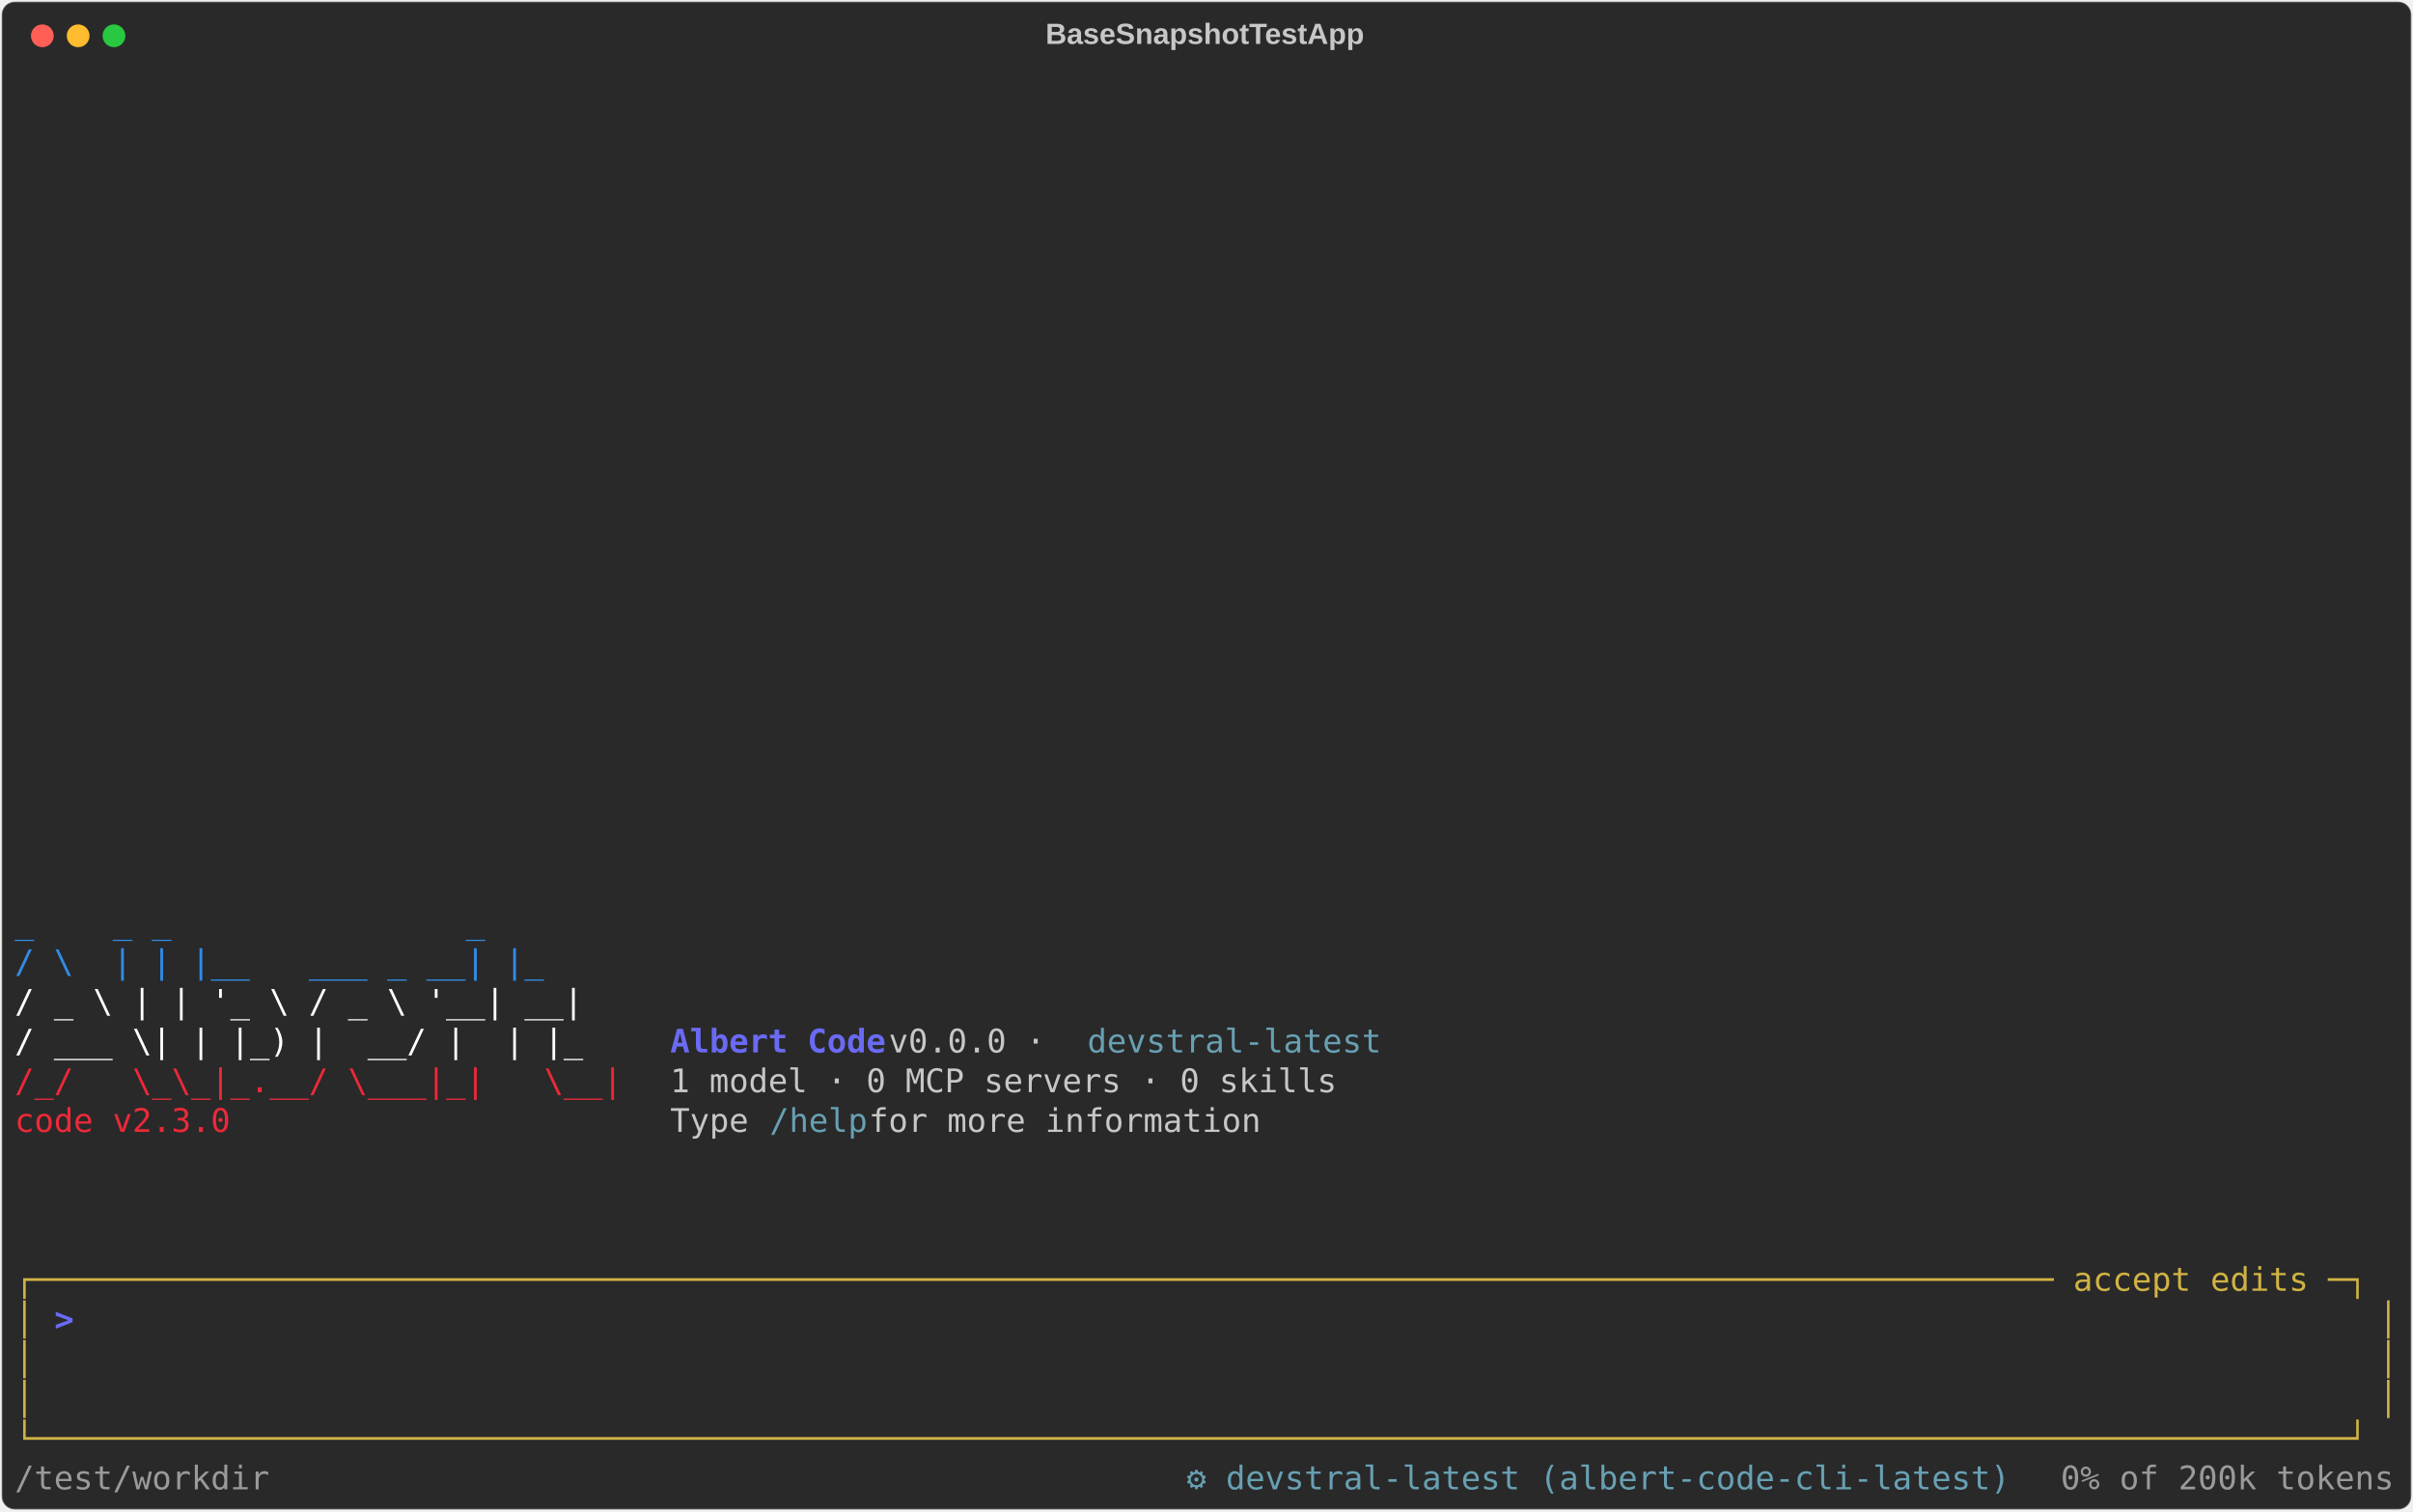
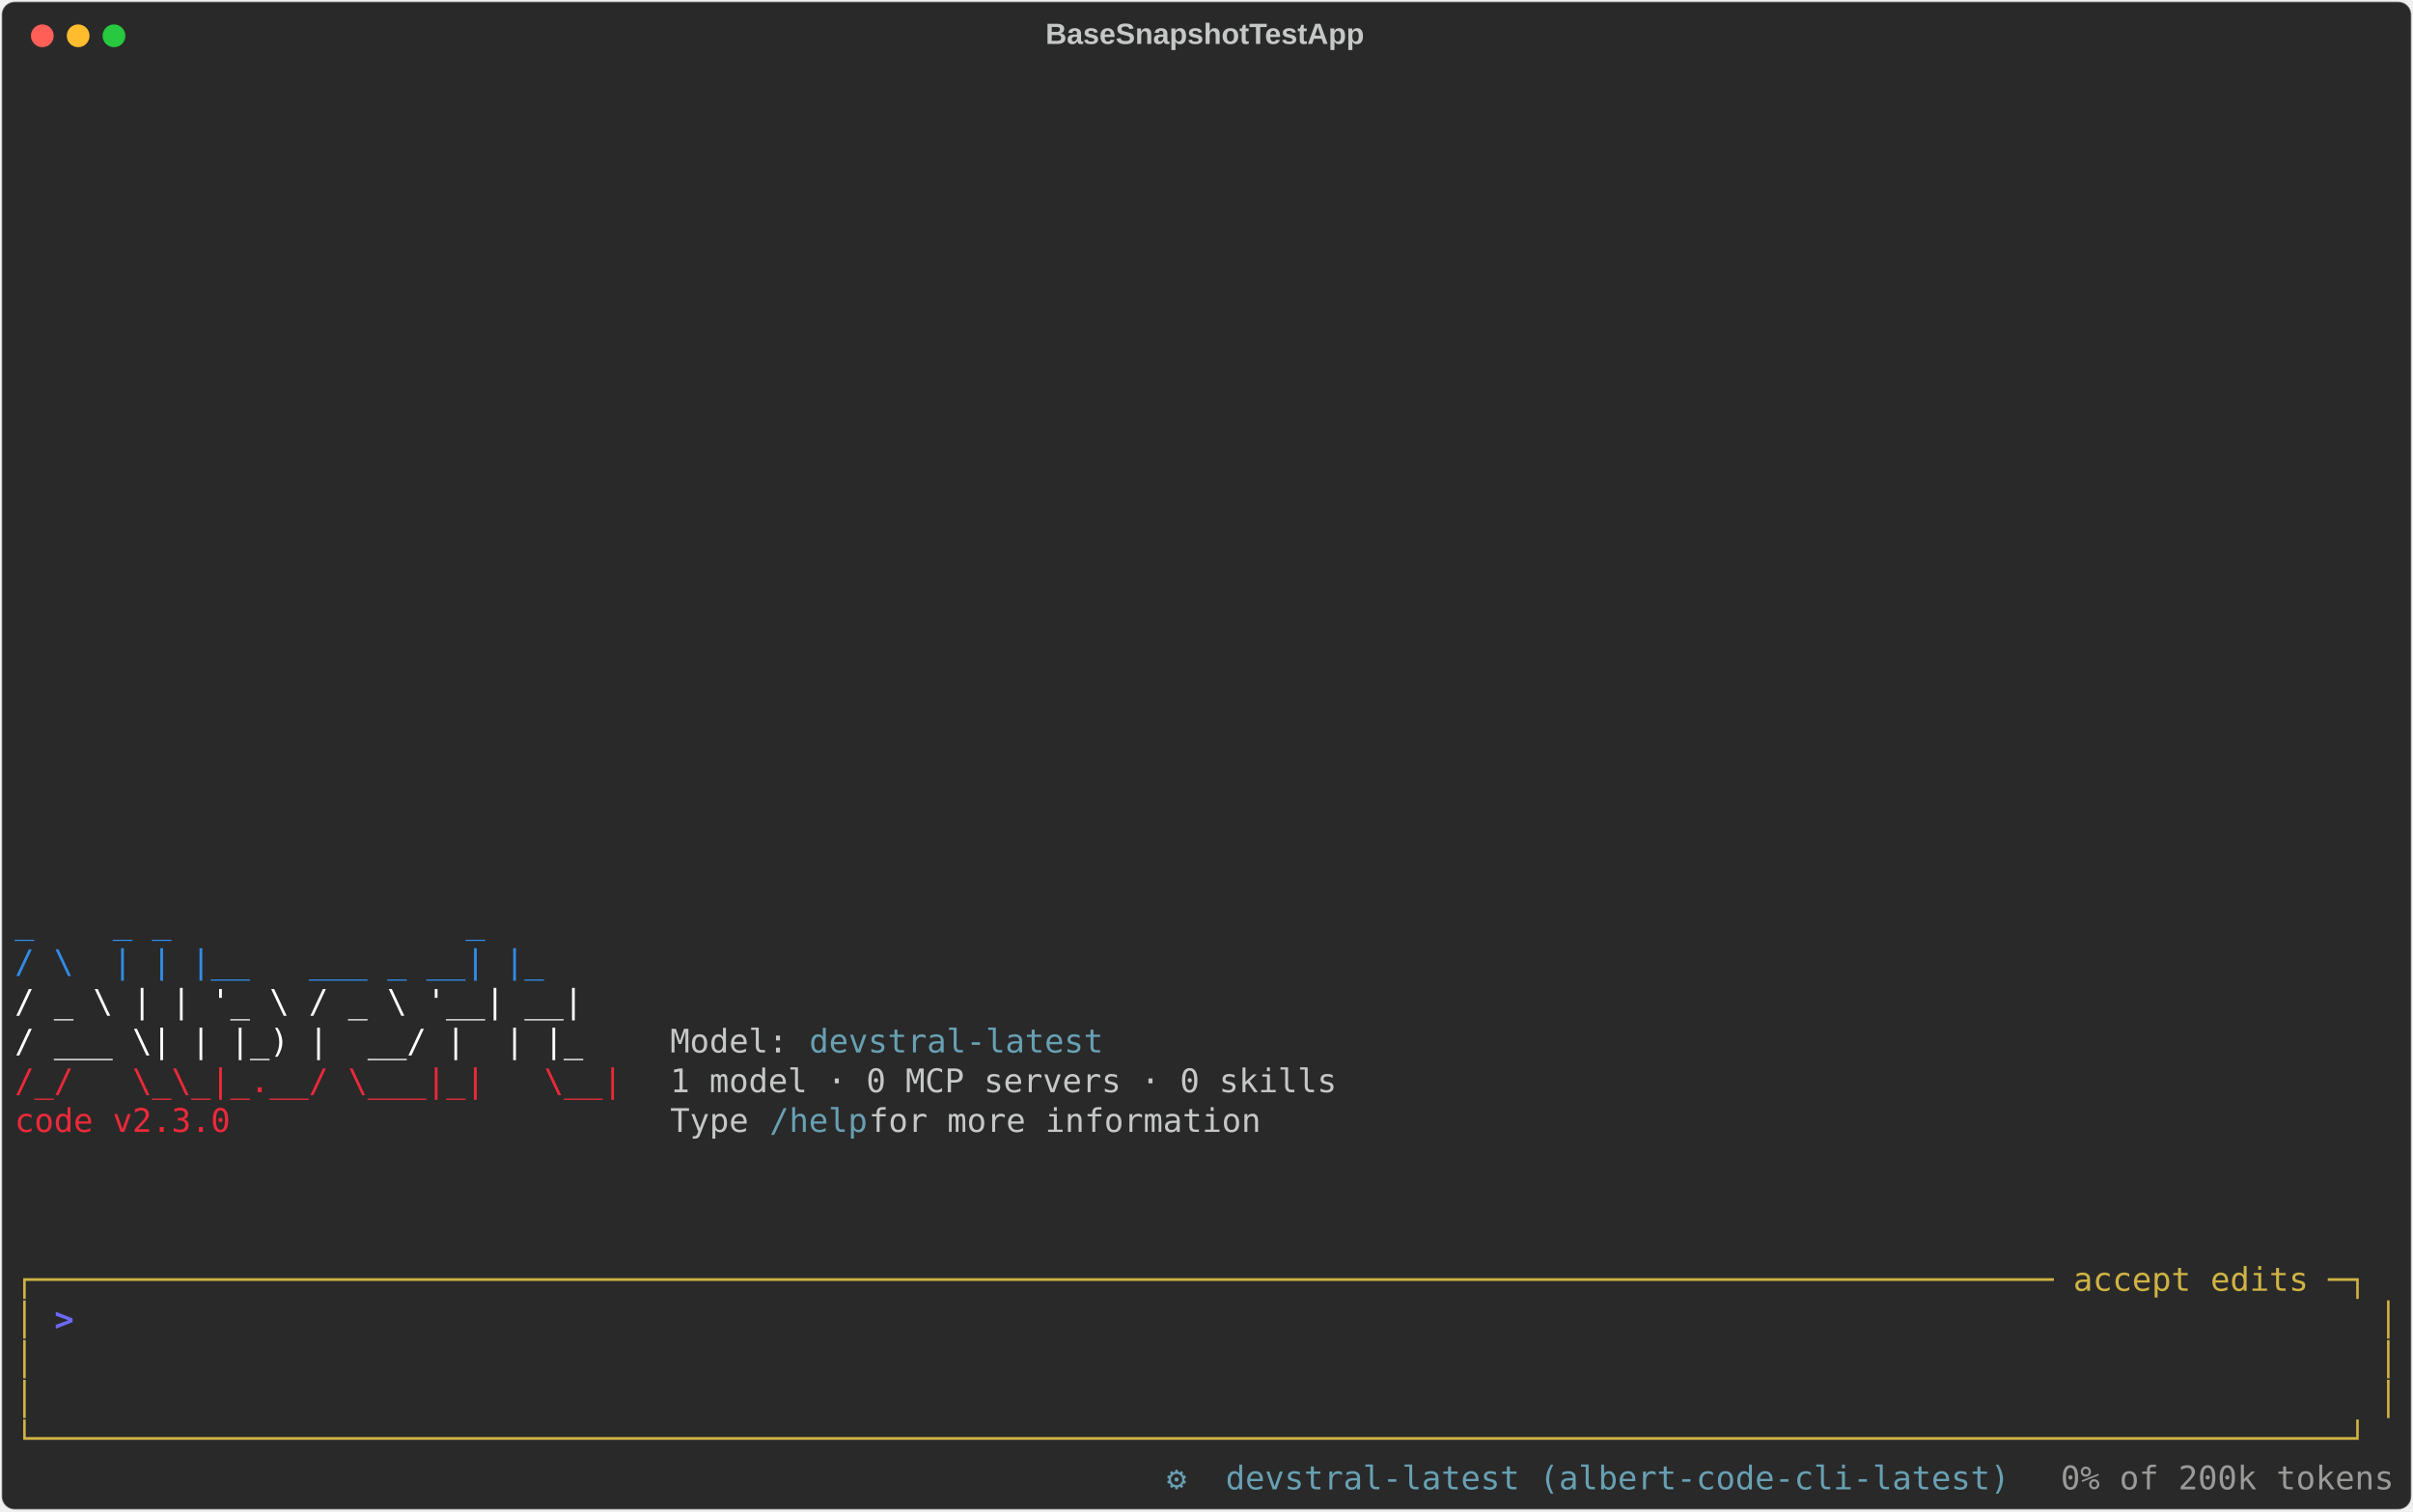
<svg xmlns="http://www.w3.org/2000/svg" class="rich-terminal" viewBox="0 0 1482 928.4">
  <style>

    @font-face {
        font-family: "Fira Code";
        src: local("FiraCode-Regular"),
                url("https://cdnjs.cloudflare.com/ajax/libs/firacode/6.2.0/woff2/FiraCode-Regular.woff2") format("woff2"),
                url("https://cdnjs.cloudflare.com/ajax/libs/firacode/6.2.0/woff/FiraCode-Regular.woff") format("woff");
        font-style: normal;
        font-weight: 400;
    }
    @font-face {
        font-family: "Fira Code";
        src: local("FiraCode-Bold"),
                url("https://cdnjs.cloudflare.com/ajax/libs/firacode/6.2.0/woff2/FiraCode-Bold.woff2") format("woff2"),
                url("https://cdnjs.cloudflare.com/ajax/libs/firacode/6.2.0/woff/FiraCode-Bold.woff") format("woff");
        font-style: bold;
        font-weight: 700;
    }

    .terminal-matrix {
        font-family: Fira Code, monospace;
        font-size: 20px;
        line-height: 24.4px;
        font-variant-east-asian: full-width;
    }

    .terminal-title {
        font-size: 18px;
        font-weight: bold;
        font-family: arial;
    }

    .terminal-r1 { fill: #c5c8c6 }
.terminal-r2 { fill: #318ce7 }
.terminal-r3 { fill: #ffffff }
- .terminal-r4 { fill: #6a6af4;font-weight: bold }
- .terminal-r5 { fill: #68a0b3 }
- .terminal-r6 { fill: #ed2939 }
- .terminal-r7 { fill: #d0b344 }
+ .terminal-r4 { fill: #68a0b3 }
+ .terminal-r5 { fill: #ed2939 }
+ .terminal-r6 { fill: #d0b344 }
+ .terminal-r7 { fill: #6a6af4;font-weight: bold }
.terminal-r8 { fill: #9a9b99 }
    </style>
  <defs>
    <clipPath id="terminal-clip-terminal">
      <rect x="0" y="0" width="1463.0" height="877.4" />
    </clipPath>
    <clipPath id="terminal-line-0">
      <rect x="0" y="1.5" width="1464" height="24.65" />
    </clipPath>
    <clipPath id="terminal-line-1">
      <rect x="0" y="25.9" width="1464" height="24.65" />
    </clipPath>
    <clipPath id="terminal-line-2">
      <rect x="0" y="50.3" width="1464" height="24.65" />
    </clipPath>
    <clipPath id="terminal-line-3">
      <rect x="0" y="74.7" width="1464" height="24.65" />
    </clipPath>
    <clipPath id="terminal-line-4">
      <rect x="0" y="99.1" width="1464" height="24.65" />
    </clipPath>
    <clipPath id="terminal-line-5">
      <rect x="0" y="123.5" width="1464" height="24.65" />
    </clipPath>
    <clipPath id="terminal-line-6">
      <rect x="0" y="147.9" width="1464" height="24.65" />
    </clipPath>
    <clipPath id="terminal-line-7">
      <rect x="0" y="172.3" width="1464" height="24.65" />
    </clipPath>
    <clipPath id="terminal-line-8">
      <rect x="0" y="196.7" width="1464" height="24.65" />
    </clipPath>
    <clipPath id="terminal-line-9">
      <rect x="0" y="221.1" width="1464" height="24.65" />
    </clipPath>
    <clipPath id="terminal-line-10">
      <rect x="0" y="245.5" width="1464" height="24.65" />
    </clipPath>
    <clipPath id="terminal-line-11">
      <rect x="0" y="269.9" width="1464" height="24.65" />
    </clipPath>
    <clipPath id="terminal-line-12">
      <rect x="0" y="294.3" width="1464" height="24.65" />
    </clipPath>
    <clipPath id="terminal-line-13">
      <rect x="0" y="318.7" width="1464" height="24.65" />
    </clipPath>
    <clipPath id="terminal-line-14">
      <rect x="0" y="343.1" width="1464" height="24.65" />
    </clipPath>
    <clipPath id="terminal-line-15">
      <rect x="0" y="367.5" width="1464" height="24.65" />
    </clipPath>
    <clipPath id="terminal-line-16">
      <rect x="0" y="391.9" width="1464" height="24.65" />
    </clipPath>
    <clipPath id="terminal-line-17">
      <rect x="0" y="416.3" width="1464" height="24.65" />
    </clipPath>
    <clipPath id="terminal-line-18">
      <rect x="0" y="440.7" width="1464" height="24.65" />
    </clipPath>
    <clipPath id="terminal-line-19">
      <rect x="0" y="465.1" width="1464" height="24.65" />
    </clipPath>
    <clipPath id="terminal-line-20">
      <rect x="0" y="489.5" width="1464" height="24.65" />
    </clipPath>
    <clipPath id="terminal-line-21">
      <rect x="0" y="513.9" width="1464" height="24.65" />
    </clipPath>
    <clipPath id="terminal-line-22">
      <rect x="0" y="538.3" width="1464" height="24.65" />
    </clipPath>
    <clipPath id="terminal-line-23">
      <rect x="0" y="562.7" width="1464" height="24.65" />
    </clipPath>
    <clipPath id="terminal-line-24">
      <rect x="0" y="587.1" width="1464" height="24.65" />
    </clipPath>
    <clipPath id="terminal-line-25">
      <rect x="0" y="611.5" width="1464" height="24.65" />
    </clipPath>
    <clipPath id="terminal-line-26">
      <rect x="0" y="635.9" width="1464" height="24.65" />
    </clipPath>
    <clipPath id="terminal-line-27">
      <rect x="0" y="660.3" width="1464" height="24.65" />
    </clipPath>
    <clipPath id="terminal-line-28">
      <rect x="0" y="684.7" width="1464" height="24.65" />
    </clipPath>
    <clipPath id="terminal-line-29">
      <rect x="0" y="709.1" width="1464" height="24.65" />
    </clipPath>
    <clipPath id="terminal-line-30">
      <rect x="0" y="733.5" width="1464" height="24.65" />
    </clipPath>
    <clipPath id="terminal-line-31">
      <rect x="0" y="757.9" width="1464" height="24.65" />
    </clipPath>
    <clipPath id="terminal-line-32">
      <rect x="0" y="782.3" width="1464" height="24.65" />
    </clipPath>
    <clipPath id="terminal-line-33">
      <rect x="0" y="806.7" width="1464" height="24.65" />
    </clipPath>
    <clipPath id="terminal-line-34">
      <rect x="0" y="831.1" width="1464" height="24.65" />
    </clipPath>
  </defs>
  <rect fill="#292929" stroke="rgba(255,255,255,0.35)" stroke-width="1" x="1" y="1" width="1480" height="926.4" rx="8" />
  <text class="terminal-title" fill="#c5c8c6" text-anchor="middle" x="740" y="27">BaseSnapshotTestApp</text>
  <g transform="translate(26,22)">
    <circle cx="0" cy="0" r="7" fill="#ff5f57" />
    <circle cx="22" cy="0" r="7" fill="#febc2e" />
    <circle cx="44" cy="0" r="7" fill="#28c840" />
  </g>
  <g transform="translate(9, 41)" clip-path="url(#terminal-clip-terminal)">
    <g class="terminal-matrix">
      <text class="terminal-r1" x="1464" y="20" textLength="12.2" clip-path="url(#terminal-line-0)">
</text>
      <text class="terminal-r1" x="1464" y="44.4" textLength="12.2" clip-path="url(#terminal-line-1)">
</text>
      <text class="terminal-r1" x="1464" y="68.8" textLength="12.2" clip-path="url(#terminal-line-2)">
</text>
      <text class="terminal-r1" x="1464" y="93.2" textLength="12.2" clip-path="url(#terminal-line-3)">
</text>
      <text class="terminal-r1" x="1464" y="117.6" textLength="12.2" clip-path="url(#terminal-line-4)">
</text>
      <text class="terminal-r1" x="1464" y="142" textLength="12.2" clip-path="url(#terminal-line-5)">
</text>
      <text class="terminal-r1" x="1464" y="166.4" textLength="12.2" clip-path="url(#terminal-line-6)">
</text>
      <text class="terminal-r1" x="1464" y="190.8" textLength="12.2" clip-path="url(#terminal-line-7)">
</text>
      <text class="terminal-r1" x="1464" y="215.2" textLength="12.2" clip-path="url(#terminal-line-8)">
</text>
      <text class="terminal-r1" x="1464" y="239.6" textLength="12.2" clip-path="url(#terminal-line-9)">
</text>
      <text class="terminal-r1" x="1464" y="264" textLength="12.2" clip-path="url(#terminal-line-10)">
</text>
      <text class="terminal-r1" x="1464" y="288.4" textLength="12.2" clip-path="url(#terminal-line-11)">
</text>
      <text class="terminal-r1" x="1464" y="312.8" textLength="12.2" clip-path="url(#terminal-line-12)">
</text>
      <text class="terminal-r1" x="1464" y="337.2" textLength="12.2" clip-path="url(#terminal-line-13)">
</text>
      <text class="terminal-r1" x="1464" y="361.6" textLength="12.2" clip-path="url(#terminal-line-14)">
</text>
      <text class="terminal-r1" x="1464" y="386" textLength="12.2" clip-path="url(#terminal-line-15)">
</text>
      <text class="terminal-r1" x="1464" y="410.4" textLength="12.2" clip-path="url(#terminal-line-16)">
</text>
      <text class="terminal-r1" x="1464" y="434.8" textLength="12.2" clip-path="url(#terminal-line-17)">
</text>
      <text class="terminal-r1" x="1464" y="459.2" textLength="12.2" clip-path="url(#terminal-line-18)">
</text>
      <text class="terminal-r1" x="1464" y="483.6" textLength="12.2" clip-path="url(#terminal-line-19)">
</text>
      <text class="terminal-r1" x="1464" y="508" textLength="12.2" clip-path="url(#terminal-line-20)">
</text>
      <text class="terminal-r2" x="0" y="532.4" textLength="378.2" clip-path="url(#terminal-line-21)">    _    _ _               _   </text>
      <text class="terminal-r1" x="1464" y="532.4" textLength="12.2" clip-path="url(#terminal-line-21)">
</text>
      <text class="terminal-r2" x="0" y="556.8" textLength="378.2" clip-path="url(#terminal-line-22)">   / \  | | |__   ___ _ __| |_ </text>
      <text class="terminal-r1" x="1464" y="556.8" textLength="12.2" clip-path="url(#terminal-line-22)">
</text>
      <text class="terminal-r3" x="0" y="581.2" textLength="378.2" clip-path="url(#terminal-line-23)">  / _ \ | | '_ \ / _ \ '__| __|</text>
      <text class="terminal-r1" x="1464" y="581.2" textLength="12.2" clip-path="url(#terminal-line-23)">
</text>
      <text class="terminal-r3" x="0" y="605.6" textLength="378.2" clip-path="url(#terminal-line-24)"> / ___ \| | |_) |  __/ |  | |_ </text>
-       <text class="terminal-r4" x="402.6" y="605.6" textLength="134.2" clip-path="url(#terminal-line-24)">Albert Code</text>
-       <text class="terminal-r1" x="536.8" y="605.6" textLength="122" clip-path="url(#terminal-line-24)"> v0.0.0 · </text>
-       <text class="terminal-r5" x="658.8" y="605.6" textLength="183" clip-path="url(#terminal-line-24)">devstral-latest</text>
+       <text class="terminal-r1" x="402.6" y="605.6" textLength="85.4" clip-path="url(#terminal-line-24)">Model: </text>
+       <text class="terminal-r4" x="488" y="605.6" textLength="183" clip-path="url(#terminal-line-24)">devstral-latest</text>
      <text class="terminal-r1" x="1464" y="605.6" textLength="12.2" clip-path="url(#terminal-line-24)">
</text>
-       <text class="terminal-r6" x="0" y="630" textLength="378.2" clip-path="url(#terminal-line-25)">/_/   \_\_|_.__/ \___|_|   \__|</text>
+       <text class="terminal-r5" x="0" y="630" textLength="378.2" clip-path="url(#terminal-line-25)">/_/   \_\_|_.__/ \___|_|   \__|</text>
      <text class="terminal-r1" x="402.6" y="630" textLength="414.8" clip-path="url(#terminal-line-25)">1 model · 0 MCP servers · 0 skills</text>
      <text class="terminal-r1" x="1464" y="630" textLength="12.2" clip-path="url(#terminal-line-25)">
</text>
-       <text class="terminal-r6" x="0" y="654.4" textLength="353.8" clip-path="url(#terminal-line-26)">                  code v2.3.0</text>
+       <text class="terminal-r5" x="0" y="654.4" textLength="353.8" clip-path="url(#terminal-line-26)">                  code v2.3.0</text>
      <text class="terminal-r1" x="402.6" y="654.4" textLength="61" clip-path="url(#terminal-line-26)">Type </text>
-       <text class="terminal-r5" x="463.6" y="654.4" textLength="61" clip-path="url(#terminal-line-26)">/help</text>
+       <text class="terminal-r4" x="463.6" y="654.4" textLength="61" clip-path="url(#terminal-line-26)">/help</text>
      <text class="terminal-r1" x="524.6" y="654.4" textLength="256.2" clip-path="url(#terminal-line-26)"> for more information</text>
      <text class="terminal-r1" x="1464" y="654.4" textLength="12.2" clip-path="url(#terminal-line-26)">
</text>
      <text class="terminal-r1" x="1464" y="678.8" textLength="12.2" clip-path="url(#terminal-line-27)">
</text>
      <text class="terminal-r1" x="1464" y="703.2" textLength="12.2" clip-path="url(#terminal-line-28)">
</text>
      <text class="terminal-r1" x="1464" y="727.6" textLength="12.2" clip-path="url(#terminal-line-29)">
</text>
-       <text class="terminal-r7" x="0" y="752" textLength="1464" clip-path="url(#terminal-line-30)">┌─────────────────────────────────────────────────────────────────────────────────────────────────────── accept edits ─┐</text>
+       <text class="terminal-r6" x="0" y="752" textLength="1464" clip-path="url(#terminal-line-30)">┌─────────────────────────────────────────────────────────────────────────────────────────────────────── accept edits ─┐</text>
      <text class="terminal-r1" x="1464" y="752" textLength="12.2" clip-path="url(#terminal-line-30)">
</text>
-       <text class="terminal-r7" x="0" y="776.4" textLength="12.2" clip-path="url(#terminal-line-31)">│</text>
-       <text class="terminal-r4" x="24.4" y="776.4" textLength="12.2" clip-path="url(#terminal-line-31)">&gt;</text>
-       <text class="terminal-r7" x="1451.8" y="776.4" textLength="12.2" clip-path="url(#terminal-line-31)">│</text>
+       <text class="terminal-r6" x="0" y="776.4" textLength="12.2" clip-path="url(#terminal-line-31)">│</text>
+       <text class="terminal-r7" x="24.4" y="776.4" textLength="12.2" clip-path="url(#terminal-line-31)">&gt;</text>
+       <text class="terminal-r6" x="1451.8" y="776.4" textLength="12.2" clip-path="url(#terminal-line-31)">│</text>
      <text class="terminal-r1" x="1464" y="776.4" textLength="12.2" clip-path="url(#terminal-line-31)">
</text>
-       <text class="terminal-r7" x="0" y="800.8" textLength="12.2" clip-path="url(#terminal-line-32)">│</text>
-       <text class="terminal-r7" x="1451.8" y="800.8" textLength="12.2" clip-path="url(#terminal-line-32)">│</text>
+       <text class="terminal-r6" x="0" y="800.8" textLength="12.2" clip-path="url(#terminal-line-32)">│</text>
+       <text class="terminal-r6" x="1451.8" y="800.8" textLength="12.2" clip-path="url(#terminal-line-32)">│</text>
      <text class="terminal-r1" x="1464" y="800.8" textLength="12.2" clip-path="url(#terminal-line-32)">
</text>
-       <text class="terminal-r7" x="0" y="825.2" textLength="12.2" clip-path="url(#terminal-line-33)">│</text>
-       <text class="terminal-r7" x="1451.8" y="825.2" textLength="12.2" clip-path="url(#terminal-line-33)">│</text>
+       <text class="terminal-r6" x="0" y="825.2" textLength="12.2" clip-path="url(#terminal-line-33)">│</text>
+       <text class="terminal-r6" x="1451.8" y="825.2" textLength="12.2" clip-path="url(#terminal-line-33)">│</text>
      <text class="terminal-r1" x="1464" y="825.2" textLength="12.2" clip-path="url(#terminal-line-33)">
</text>
-       <text class="terminal-r7" x="0" y="849.6" textLength="1464" clip-path="url(#terminal-line-34)">└──────────────────────────────────────────────────────────────────────────────────────────────────────────────────────┘</text>
+       <text class="terminal-r6" x="0" y="849.6" textLength="1464" clip-path="url(#terminal-line-34)">└──────────────────────────────────────────────────────────────────────────────────────────────────────────────────────┘</text>
      <text class="terminal-r1" x="1464" y="849.6" textLength="12.2" clip-path="url(#terminal-line-34)">
</text>
-       <text class="terminal-r8" x="0" y="874" textLength="158.6" clip-path="url(#terminal-line-35)">/test/workdir</text>
-       <text class="terminal-r5" x="719.8" y="874" textLength="512.4" clip-path="url(#terminal-line-35)">⚙ devstral-latest (albert-code-cli-latest)</text>
+       <text class="terminal-r4" x="707.6" y="874" textLength="524.6" clip-path="url(#terminal-line-35)">⚙  devstral-latest (albert-code-cli-latest)</text>
      <text class="terminal-r8" x="1256.6" y="874" textLength="207.4" clip-path="url(#terminal-line-35)">0% of 200k tokens</text>
    </g>
  </g>
</svg>
